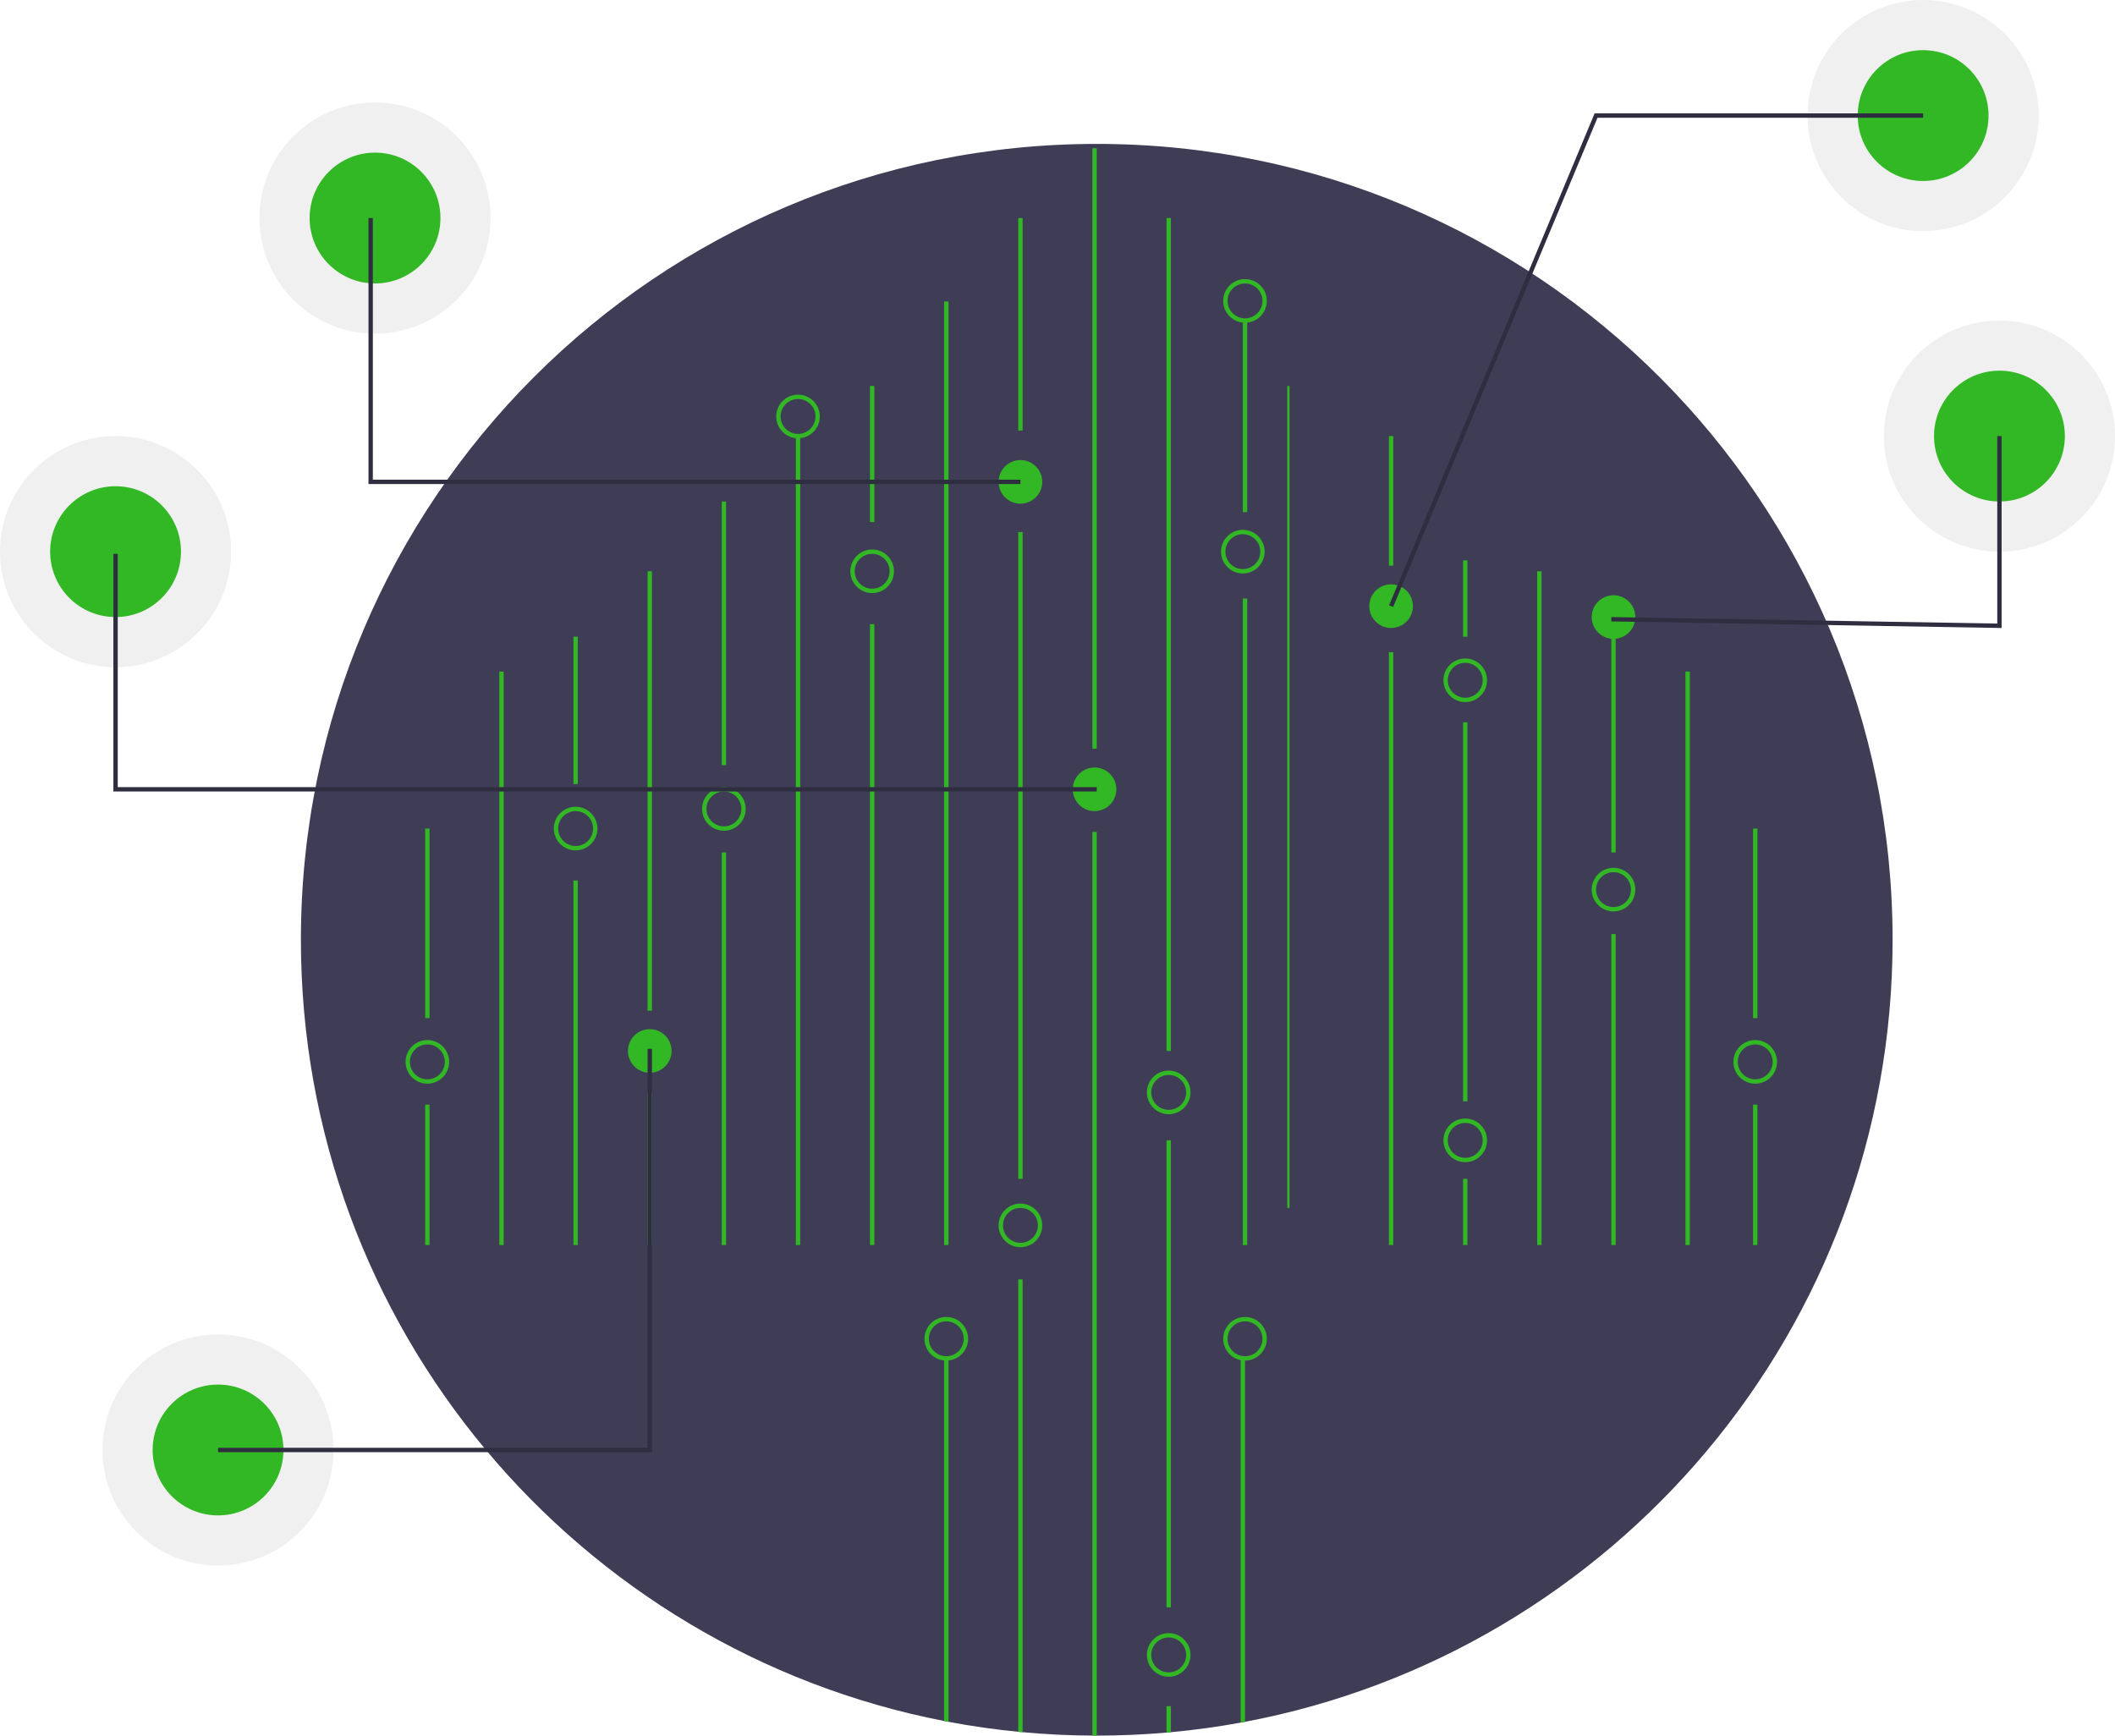
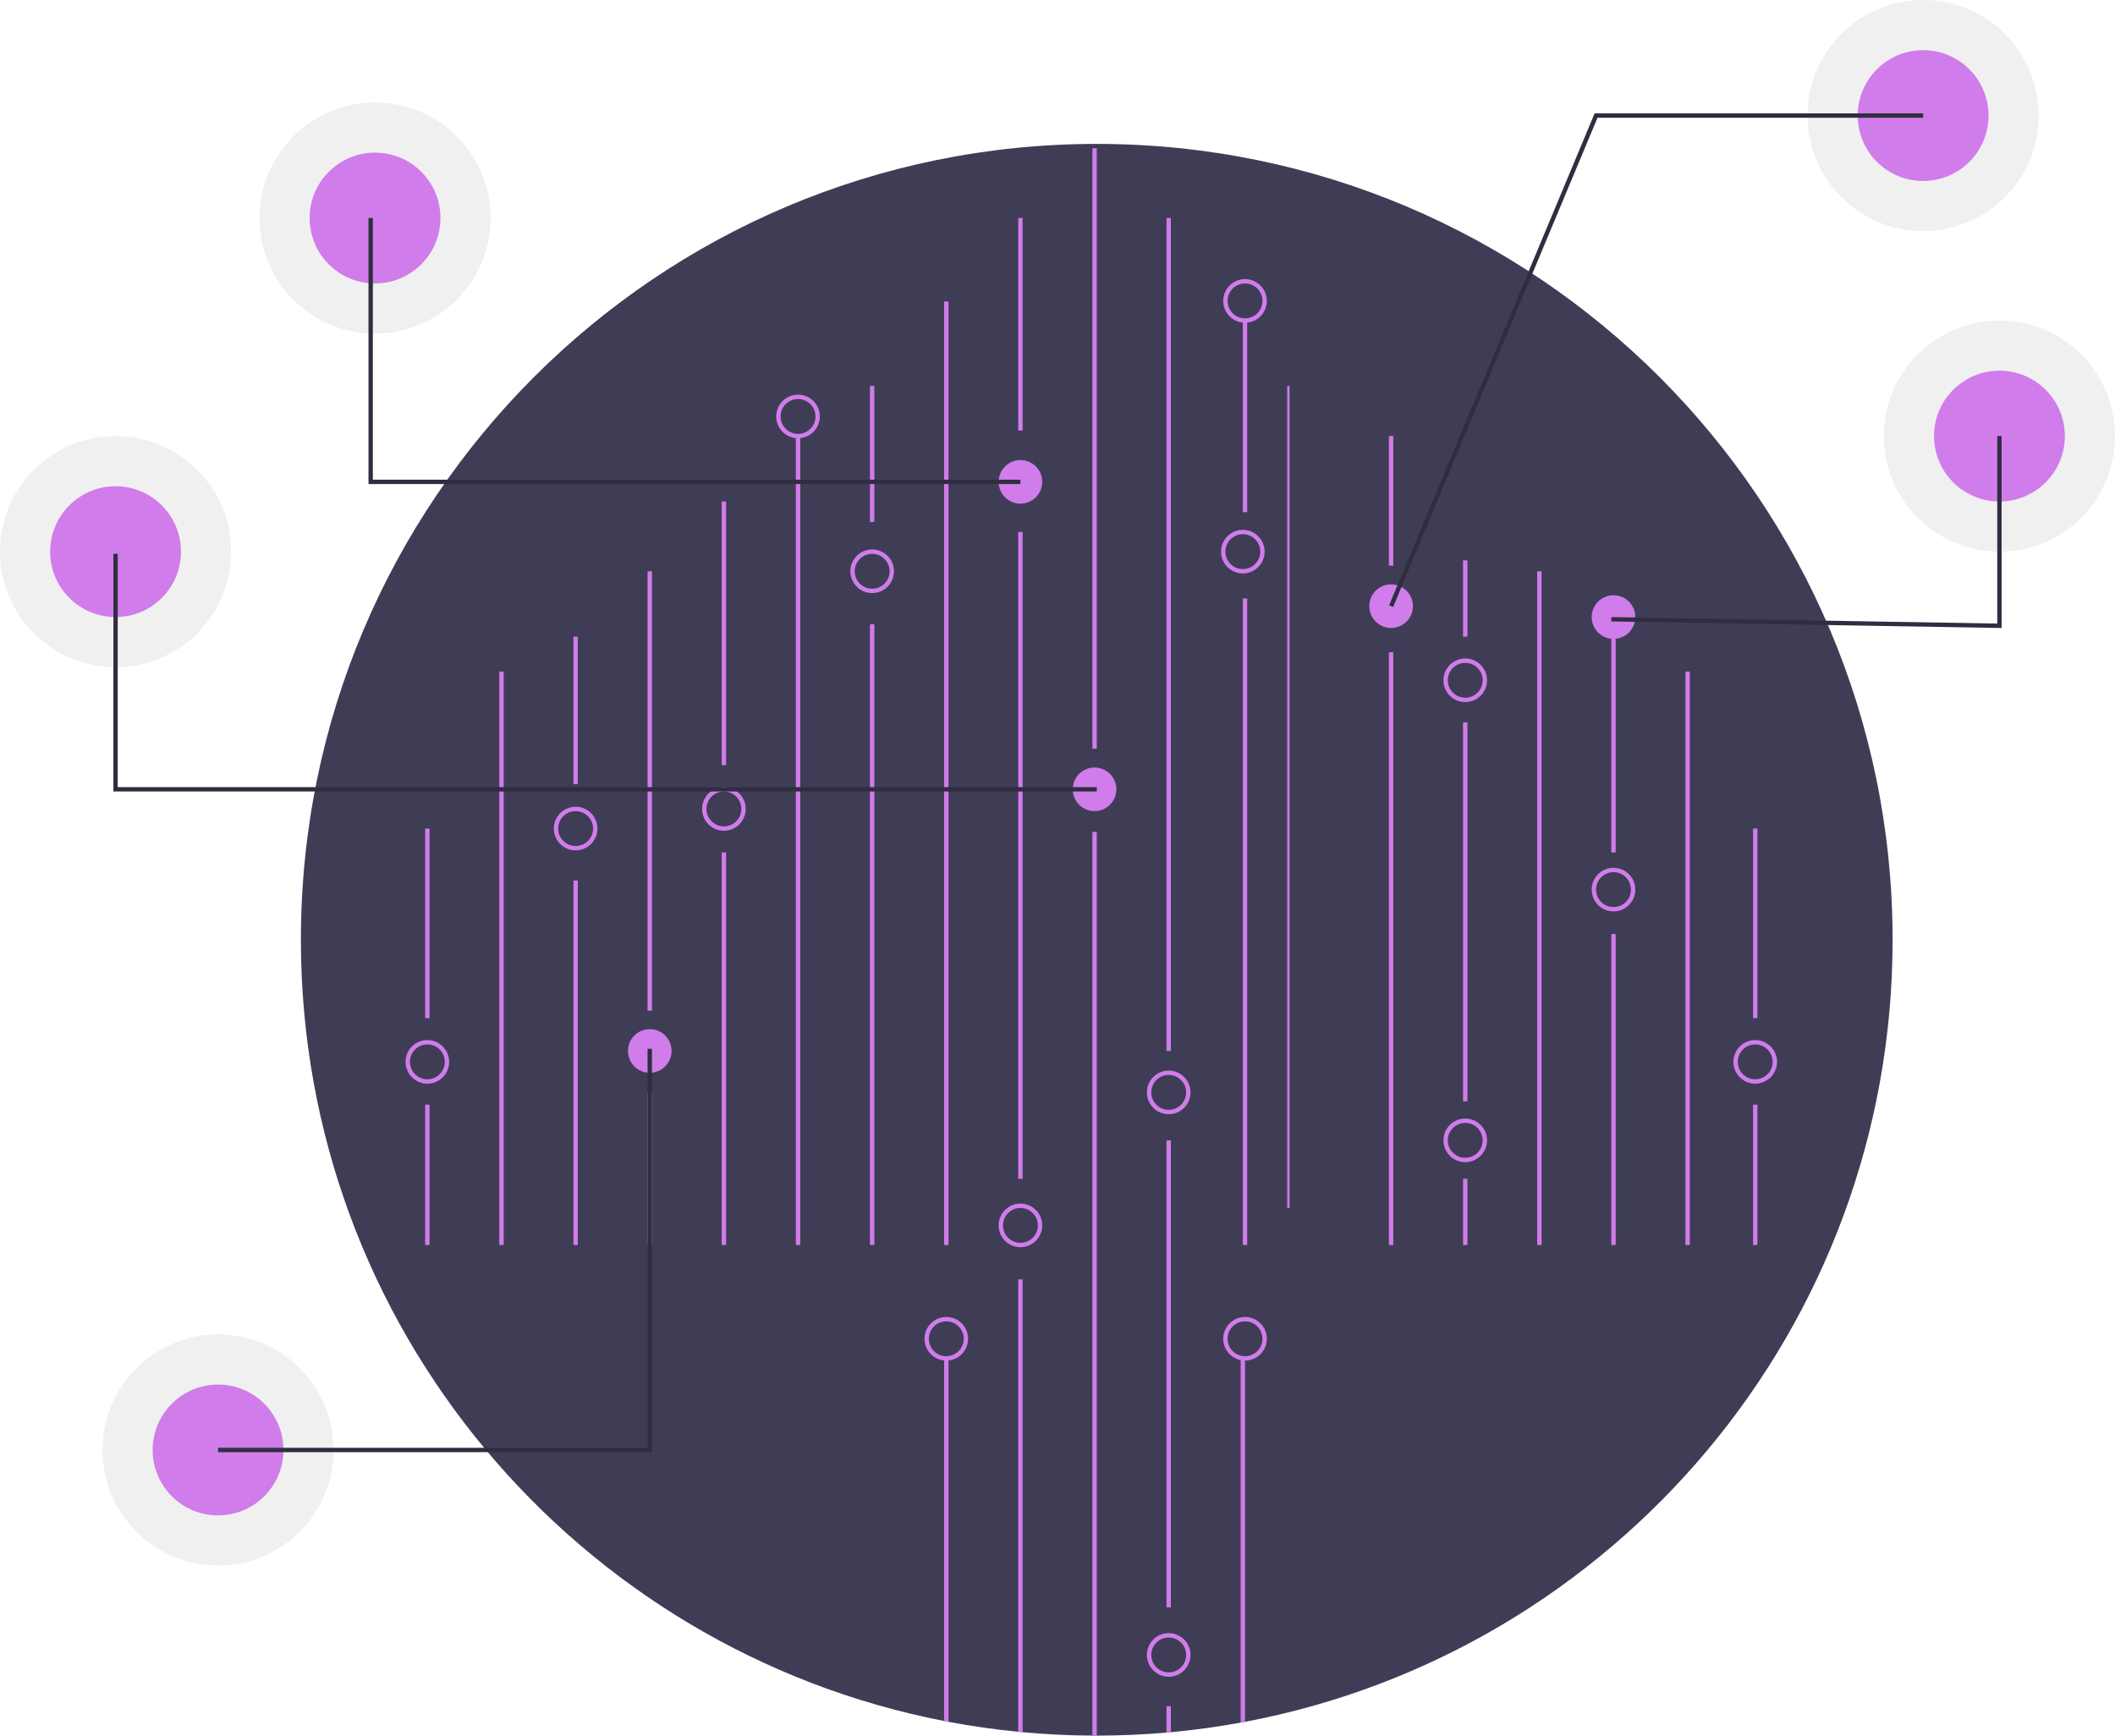
<svg xmlns="http://www.w3.org/2000/svg" id="f4673761-b724-4a95-a095-d2125482816e" data-name="Layer 1" width="970" height="796" viewBox="0 0 970 796">
  <circle cx="917" cy="200" r="53" fill="#ccc" opacity="0.3" />
-   <circle cx="917" cy="200" r="30" fill="#32b824" />
+   <circle cx="917" cy="200" r="30" fill="#d17ceb" />
  <circle cx="882" cy="53" r="53" fill="#ccc" opacity="0.3" />
-   <circle cx="882" cy="53" r="30" fill="#32b824" />
+   <circle cx="882" cy="53" r="30" fill="#d17ceb" />
  <circle cx="53" cy="253" r="53" fill="#ccc" opacity="0.3" />
-   <circle cx="53" cy="253" r="30" fill="#32b824" />
+   <circle cx="53" cy="253" r="30" fill="#d17ceb" />
  <circle cx="100" cy="665" r="53" fill="#ccc" opacity="0.3" />
-   <circle cx="100" cy="665" r="30" fill="#32b824" />
+   <circle cx="100" cy="665" r="30" fill="#d17ceb" />
  <circle cx="172" cy="100" r="53" fill="#ccc" opacity="0.3" />
-   <circle cx="172" cy="100" r="30" fill="#32b824" />
+   <circle cx="172" cy="100" r="30" fill="#d17ceb" />
  <path d="M983,483c0,178.34-127.91,326.81-297,358.67-.66.13-1.33.25-2,.37q-15.765,2.895-32,4.39c-.67.07-1.33.13-2,.18q-15.81,1.38-32,1.39c-.67,0-1.33,0-2-.01q-16.17-.075-32-1.56c-.67-.05-1.33-.12-2-.19q-16.215-1.575-32-4.57c-.67-.12-1.34-.25-2-.38C379.9,808.64,253,660.64,253,483c0-201.58,163.42-365,365-365S983,281.42,983,483Z" transform="translate(-115 -52)" fill="#3f3d56" />
-   <rect x="570" y="274.5" width="2" height="296.5" fill="#32b824" />
-   <rect x="570" y="147.402" width="2" height="87.472" fill="#32b824" />
-   <rect x="433" y="138.275" width="2" height="432.725" fill="#32b824" />
-   <rect x="467" y="100" width="2" height="97.457" fill="#32b824" />
-   <rect x="467" y="244" width="2" height="296.638" fill="#32b824" />
-   <path d="M584,638.75V846.43c-.67-.05-1.33-.12-2-.19V638.75Z" transform="translate(-115 -52)" fill="#32b824" />
-   <rect x="501" y="68" width="2" height="275.347" fill="#32b824" />
-   <path d="M618,433.52V848c-.67,0-1.33,0-2-.01V433.52Z" transform="translate(-115 -52)" fill="#32b824" />
-   <rect x="535" y="100" width="2" height="382" fill="#32b824" />
-   <rect x="535" y="523" width="2" height="214.173" fill="#32b824" />
-   <path d="M652,834.53v11.9c-.67.07-1.33.13-2,.18V834.53Z" transform="translate(-115 -52)" fill="#32b824" />
-   <path d="M686,675V841.67c-.66.13-1.33.25-2,.37V675Z" transform="translate(-115 -52)" fill="#32b824" />
-   <path d="M550,675V841.67c-.67-.12-1.34-.25-2-.38V675Z" transform="translate(-115 -52)" fill="#32b824" />
-   <rect x="399" y="177" width="2" height="62.41" fill="#32b824" />
-   <rect x="399" y="286.275" width="2" height="284.725" fill="#32b824" />
-   <rect x="365" y="200" width="2" height="371" fill="#32b824" />
-   <rect x="331" y="230" width="2" height="120.905" fill="#32b824" />
-   <rect x="331" y="390.968" width="2" height="180.032" fill="#32b824" />
-   <rect x="297" y="262" width="2" height="201.536" fill="#32b824" />
-   <rect x="297" y="501" width="2" height="70" fill="#32b824" />
-   <rect x="263" y="292" width="2" height="67.599" fill="#32b824" />
-   <rect x="263" y="403.819" width="2" height="167.181" fill="#32b824" />
-   <rect x="229" y="308" width="2" height="263" fill="#32b824" />
-   <rect x="195" y="380" width="2" height="86.937" fill="#32b824" />
-   <rect x="195" y="506.622" width="2" height="64.378" fill="#32b824" />
-   <rect x="590.375" y="177" width="1.037" height="377" fill="#32b824" />
-   <rect x="637" y="200" width="2" height="59.441" fill="#32b824" />
-   <rect x="637" y="299.126" width="2" height="271.874" fill="#32b824" />
-   <rect x="671" y="257" width="2" height="35" fill="#32b824" />
-   <rect x="671" y="331.252" width="2" height="173.858" fill="#32b824" />
-   <rect x="671" y="540.638" width="2" height="30.362" fill="#32b824" />
-   <rect x="705" y="262" width="2" height="309" fill="#32b824" />
-   <rect x="739" y="292" width="2" height="98.968" fill="#32b824" />
-   <rect x="739" y="428.386" width="2" height="142.614" fill="#32b824" />
-   <rect x="773" y="308" width="2" height="263" fill="#32b824" />
-   <path d="M549,676a10,10,0,1,1,10-10A10.012,10.012,0,0,1,549,676Zm0-18a8,8,0,1,0,8,8A8.009,8.009,0,0,0,549,658Z" transform="translate(-115 -52)" fill="#32b824" />
-   <path d="M583,624a10,10,0,1,1,10-10A10.012,10.012,0,0,1,583,624Zm0-18a8,8,0,1,0,8,8A8.009,8.009,0,0,0,583,606Z" transform="translate(-115 -52)" fill="#32b824" />
-   <path d="M686,676a10,10,0,1,1,10-10A10.012,10.012,0,0,1,686,676Zm0-18a8,8,0,1,0,8,8A8.009,8.009,0,0,0,686,658Z" transform="translate(-115 -52)" fill="#32b824" />
-   <path d="M651,801a10,10,0,1,0,10,10A10.016,10.016,0,0,0,651,801Zm0,18a8,8,0,1,1,8-8A8.011,8.011,0,0,1,651,819Z" transform="translate(-115 -52)" fill="#32b824" />
-   <path d="M651,563a10,10,0,1,1,10-10A10.012,10.012,0,0,1,651,563Zm0-18a8,8,0,1,0,8,8A8.009,8.009,0,0,0,651,545Z" transform="translate(-115 -52)" fill="#32b824" />
-   <path d="M617,424a10,10,0,1,1,10-10A10.011,10.011,0,0,1,617,424Z" transform="translate(-115 -52)" fill="#32b824" />
-   <path d="M685,315a10,10,0,1,1,10-10A10.011,10.011,0,0,1,685,315Zm0-18a8,8,0,1,0,8,8A8.009,8.009,0,0,0,685,297Z" transform="translate(-115 -52)" fill="#32b824" />
-   <path d="M447,433a10,10,0,1,1,10-10A10.011,10.011,0,0,1,447,433Zm0-18a8,8,0,1,0,8,8A8.009,8.009,0,0,0,447,415Z" transform="translate(-115 -52)" fill="#32b824" />
-   <path d="M379,442a10,10,0,1,1,10-10A10.011,10.011,0,0,1,379,442Zm0-18a8,8,0,1,0,8,8A8.009,8.009,0,0,0,379,424Z" transform="translate(-115 -52)" fill="#32b824" />
-   <path d="M413,544a10,10,0,1,1,10-10A10.011,10.011,0,0,1,413,544Z" transform="translate(-115 -52)" fill="#32b824" />
-   <path d="M686,200a10,10,0,1,1,10-10A10.011,10.011,0,0,1,686,200Zm0-18a8,8,0,1,0,8,8A8.009,8.009,0,0,0,686,182Z" transform="translate(-115 -52)" fill="#32b824" />
-   <path d="M515,324a10,10,0,1,1,10-10A10.011,10.011,0,0,1,515,324Zm0-18a8,8,0,1,0,8,8A8.009,8.009,0,0,0,515,306Z" transform="translate(-115 -52)" fill="#32b824" />
-   <path d="M481,253a10,10,0,1,1,10-10A10.011,10.011,0,0,1,481,253Zm0-18a8,8,0,1,0,8,8A8.009,8.009,0,0,0,481,235Z" transform="translate(-115 -52)" fill="#32b824" />
-   <path d="M311,549a10,10,0,1,1,10-10A10.012,10.012,0,0,1,311,549Zm0-18a8,8,0,1,0,8,8A8.009,8.009,0,0,0,311,531Z" transform="translate(-115 -52)" fill="#32b824" />
-   <rect x="804" y="380" width="2" height="86.937" fill="#32b824" />
-   <rect x="804" y="506.622" width="2" height="64.378" fill="#32b824" />
-   <path d="M920,549a10,10,0,1,1,10-10A10.012,10.012,0,0,1,920,549Zm0-18a8,8,0,1,0,8,8A8.009,8.009,0,0,0,920,531Z" transform="translate(-115 -52)" fill="#32b824" />
-   <path d="M855,470a10,10,0,1,1,10-10A10.011,10.011,0,0,1,855,470Zm0-18a8,8,0,1,0,8,8A8.009,8.009,0,0,0,855,452Z" transform="translate(-115 -52)" fill="#32b824" />
-   <path d="M787,585a10,10,0,1,1,10-10A10.012,10.012,0,0,1,787,585Zm0-18a8,8,0,1,0,8,8A8.009,8.009,0,0,0,787,567Z" transform="translate(-115 -52)" fill="#32b824" />
-   <path d="M583,283a10,10,0,1,1,10-10A10.011,10.011,0,0,1,583,283Z" transform="translate(-115 -52)" fill="#32b824" />
-   <path d="M787,374a10,10,0,1,1,10-10A10.011,10.011,0,0,1,787,374Zm0-18a8,8,0,1,0,8,8A8.009,8.009,0,0,0,787,356Z" transform="translate(-115 -52)" fill="#32b824" />
-   <path d="M855,345a10,10,0,1,1,10-10A10.011,10.011,0,0,1,855,345Z" transform="translate(-115 -52)" fill="#32b824" />
-   <path d="M753,340a10,10,0,1,1,10-10A10.011,10.011,0,0,1,753,340Z" transform="translate(-115 -52)" fill="#32b824" />
+   <rect x="570" y="274.5" width="2" height="296.5" fill="#d17ceb" />
+   <rect x="570" y="147.402" width="2" height="87.472" fill="#d17ceb" />
+   <rect x="433" y="138.275" width="2" height="432.725" fill="#d17ceb" />
+   <rect x="467" y="100" width="2" height="97.457" fill="#d17ceb" />
+   <rect x="467" y="244" width="2" height="296.638" fill="#d17ceb" />
+   <path d="M584,638.75V846.43c-.67-.05-1.33-.12-2-.19V638.75Z" transform="translate(-115 -52)" fill="#d17ceb" />
+   <rect x="501" y="68" width="2" height="275.347" fill="#d17ceb" />
+   <path d="M618,433.52V848c-.67,0-1.33,0-2-.01V433.52Z" transform="translate(-115 -52)" fill="#d17ceb" />
+   <rect x="535" y="100" width="2" height="382" fill="#d17ceb" />
+   <rect x="535" y="523" width="2" height="214.173" fill="#d17ceb" />
+   <path d="M652,834.53v11.9c-.67.07-1.33.13-2,.18V834.53Z" transform="translate(-115 -52)" fill="#d17ceb" />
+   <path d="M686,675V841.67c-.66.13-1.33.25-2,.37V675Z" transform="translate(-115 -52)" fill="#d17ceb" />
+   <path d="M550,675V841.67c-.67-.12-1.34-.25-2-.38V675Z" transform="translate(-115 -52)" fill="#d17ceb" />
+   <rect x="399" y="177" width="2" height="62.41" fill="#d17ceb" />
+   <rect x="399" y="286.275" width="2" height="284.725" fill="#d17ceb" />
+   <rect x="365" y="200" width="2" height="371" fill="#d17ceb" />
+   <rect x="331" y="230" width="2" height="120.905" fill="#d17ceb" />
+   <rect x="331" y="390.968" width="2" height="180.032" fill="#d17ceb" />
+   <rect x="297" y="262" width="2" height="201.536" fill="#d17ceb" />
+   <rect x="297" y="501" width="2" height="70" fill="#d17ceb" />
+   <rect x="263" y="292" width="2" height="67.599" fill="#d17ceb" />
+   <rect x="263" y="403.819" width="2" height="167.181" fill="#d17ceb" />
+   <rect x="229" y="308" width="2" height="263" fill="#d17ceb" />
+   <rect x="195" y="380" width="2" height="86.937" fill="#d17ceb" />
+   <rect x="195" y="506.622" width="2" height="64.378" fill="#d17ceb" />
+   <rect x="590.375" y="177" width="1.037" height="377" fill="#d17ceb" />
+   <rect x="637" y="200" width="2" height="59.441" fill="#d17ceb" />
+   <rect x="637" y="299.126" width="2" height="271.874" fill="#d17ceb" />
+   <rect x="671" y="257" width="2" height="35" fill="#d17ceb" />
+   <rect x="671" y="331.252" width="2" height="173.858" fill="#d17ceb" />
+   <rect x="671" y="540.638" width="2" height="30.362" fill="#d17ceb" />
+   <rect x="705" y="262" width="2" height="309" fill="#d17ceb" />
+   <rect x="739" y="292" width="2" height="98.968" fill="#d17ceb" />
+   <rect x="739" y="428.386" width="2" height="142.614" fill="#d17ceb" />
+   <rect x="773" y="308" width="2" height="263" fill="#d17ceb" />
+   <path d="M549,676a10,10,0,1,1,10-10A10.012,10.012,0,0,1,549,676Zm0-18a8,8,0,1,0,8,8A8.009,8.009,0,0,0,549,658Z" transform="translate(-115 -52)" fill="#d17ceb" />
+   <path d="M583,624a10,10,0,1,1,10-10A10.012,10.012,0,0,1,583,624Zm0-18a8,8,0,1,0,8,8A8.009,8.009,0,0,0,583,606Z" transform="translate(-115 -52)" fill="#d17ceb" />
+   <path d="M686,676a10,10,0,1,1,10-10A10.012,10.012,0,0,1,686,676Zm0-18a8,8,0,1,0,8,8A8.009,8.009,0,0,0,686,658Z" transform="translate(-115 -52)" fill="#d17ceb" />
+   <path d="M651,801a10,10,0,1,0,10,10A10.016,10.016,0,0,0,651,801Zm0,18a8,8,0,1,1,8-8A8.011,8.011,0,0,1,651,819Z" transform="translate(-115 -52)" fill="#d17ceb" />
+   <path d="M651,563a10,10,0,1,1,10-10A10.012,10.012,0,0,1,651,563Zm0-18a8,8,0,1,0,8,8A8.009,8.009,0,0,0,651,545Z" transform="translate(-115 -52)" fill="#d17ceb" />
+   <path d="M617,424a10,10,0,1,1,10-10A10.011,10.011,0,0,1,617,424Z" transform="translate(-115 -52)" fill="#d17ceb" />
+   <path d="M685,315a10,10,0,1,1,10-10A10.011,10.011,0,0,1,685,315Zm0-18a8,8,0,1,0,8,8A8.009,8.009,0,0,0,685,297Z" transform="translate(-115 -52)" fill="#d17ceb" />
+   <path d="M447,433a10,10,0,1,1,10-10A10.011,10.011,0,0,1,447,433Zm0-18a8,8,0,1,0,8,8A8.009,8.009,0,0,0,447,415Z" transform="translate(-115 -52)" fill="#d17ceb" />
+   <path d="M379,442a10,10,0,1,1,10-10A10.011,10.011,0,0,1,379,442Zm0-18a8,8,0,1,0,8,8A8.009,8.009,0,0,0,379,424Z" transform="translate(-115 -52)" fill="#d17ceb" />
+   <path d="M413,544a10,10,0,1,1,10-10A10.011,10.011,0,0,1,413,544Z" transform="translate(-115 -52)" fill="#d17ceb" />
+   <path d="M686,200a10,10,0,1,1,10-10A10.011,10.011,0,0,1,686,200Zm0-18a8,8,0,1,0,8,8A8.009,8.009,0,0,0,686,182Z" transform="translate(-115 -52)" fill="#d17ceb" />
+   <path d="M515,324a10,10,0,1,1,10-10A10.011,10.011,0,0,1,515,324Zm0-18a8,8,0,1,0,8,8A8.009,8.009,0,0,0,515,306Z" transform="translate(-115 -52)" fill="#d17ceb" />
+   <path d="M481,253a10,10,0,1,1,10-10A10.011,10.011,0,0,1,481,253Zm0-18a8,8,0,1,0,8,8A8.009,8.009,0,0,0,481,235Z" transform="translate(-115 -52)" fill="#d17ceb" />
+   <path d="M311,549a10,10,0,1,1,10-10A10.012,10.012,0,0,1,311,549Zm0-18a8,8,0,1,0,8,8A8.009,8.009,0,0,0,311,531Z" transform="translate(-115 -52)" fill="#d17ceb" />
+   <rect x="804" y="380" width="2" height="86.937" fill="#d17ceb" />
+   <rect x="804" y="506.622" width="2" height="64.378" fill="#d17ceb" />
+   <path d="M920,549a10,10,0,1,1,10-10A10.012,10.012,0,0,1,920,549Zm0-18a8,8,0,1,0,8,8A8.009,8.009,0,0,0,920,531Z" transform="translate(-115 -52)" fill="#d17ceb" />
+   <path d="M855,470a10,10,0,1,1,10-10A10.011,10.011,0,0,1,855,470Zm0-18a8,8,0,1,0,8,8A8.009,8.009,0,0,0,855,452Z" transform="translate(-115 -52)" fill="#d17ceb" />
+   <path d="M787,585a10,10,0,1,1,10-10A10.012,10.012,0,0,1,787,585Zm0-18a8,8,0,1,0,8,8A8.009,8.009,0,0,0,787,567Z" transform="translate(-115 -52)" fill="#d17ceb" />
+   <path d="M583,283a10,10,0,1,1,10-10A10.011,10.011,0,0,1,583,283Z" transform="translate(-115 -52)" fill="#d17ceb" />
+   <path d="M787,374a10,10,0,1,1,10-10A10.011,10.011,0,0,1,787,374Zm0-18a8,8,0,1,0,8,8A8.009,8.009,0,0,0,787,356Z" transform="translate(-115 -52)" fill="#d17ceb" />
+   <path d="M855,345a10,10,0,1,1,10-10A10.011,10.011,0,0,1,855,345Z" transform="translate(-115 -52)" fill="#d17ceb" />
+   <path d="M753,340a10,10,0,1,1,10-10A10.011,10.011,0,0,1,753,340Z" transform="translate(-115 -52)" fill="#d17ceb" />
  <polygon points="918 288.017 738.983 285 739.017 283 916 285.983 916 200 918 200 918 288.017" fill="#2f2e41" />
  <polygon points="638.923 278.386 637.077 277.614 731.334 52 882 52 882 54 732.666 54 638.923 278.386" fill="#2f2e41" />
  <polygon points="503 363 52 363 52 254 54 254 54 361 503 361 503 363" fill="#2f2e41" />
  <polygon points="468 222 169 222 169 100 171 100 171 220 468 220 468 222" fill="#2f2e41" />
  <polygon points="299 666 100 666 100 664 297 664 297 481 299 481 299 666" fill="#2f2e41" />
</svg>
